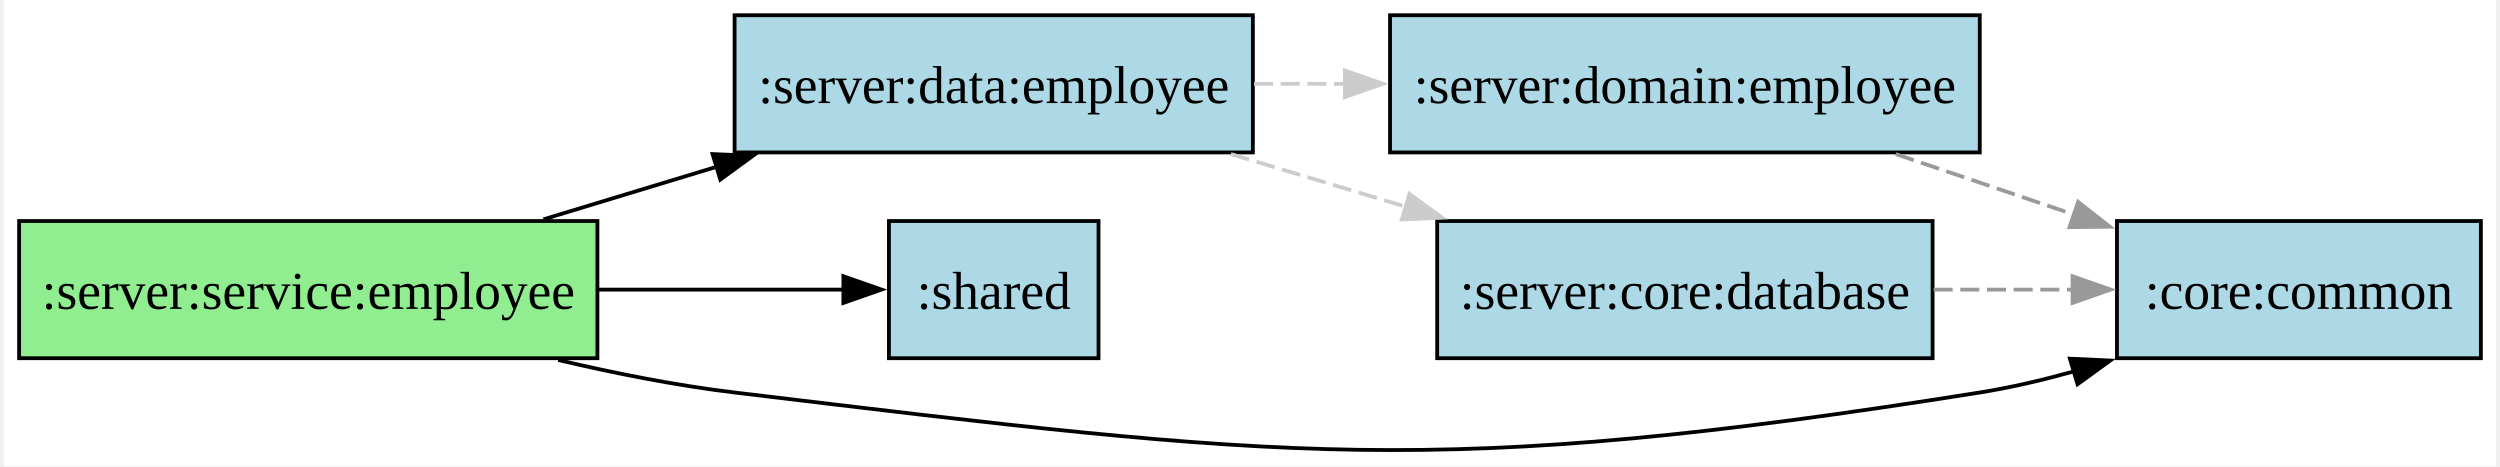
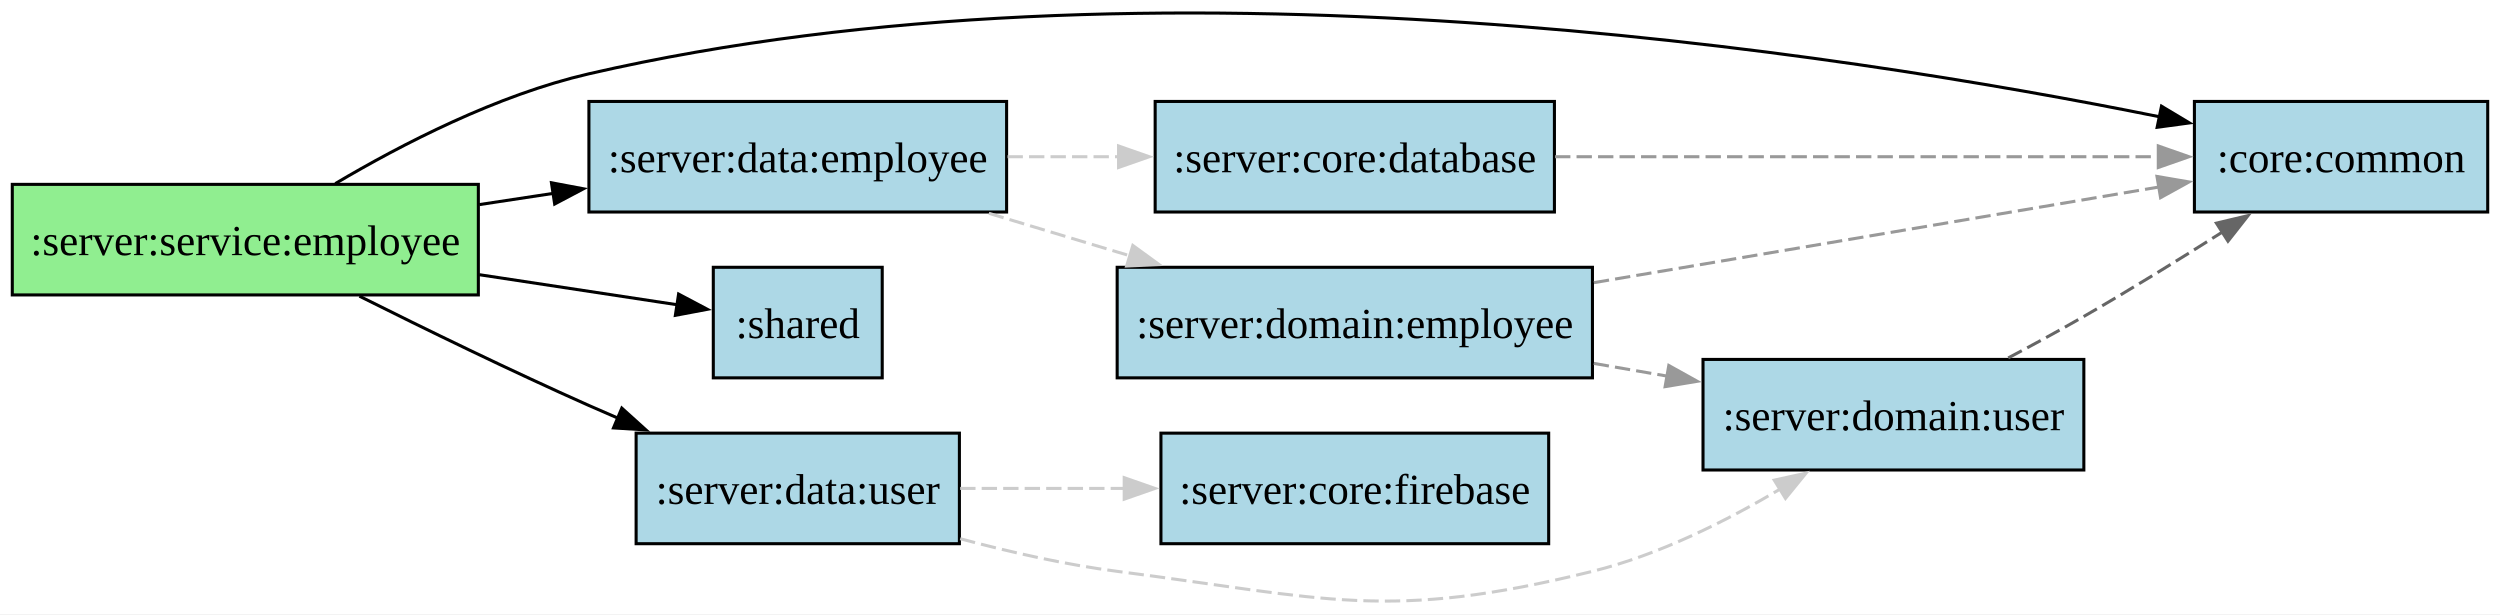
- <svg xmlns="http://www.w3.org/2000/svg" width="872" height="122pt" viewBox="0 0 654 122.38">
+ <svg xmlns="http://www.w3.org/2000/svg" width="814pt" height="200pt" viewBox="0 0 814 199.98">
  <g class="graph">
-     <path fill="#fff" d="M0 122.38V0h654v122.38z" />
+     <path fill="#fff" d="M0 199.98V0h814v199.98z" />
    <g class="node">
-       <path fill="#90ee90" stroke="#000" d="M155.75 58H4v36h151.75z" />
-       <text x="75.88" y="-37.33" font-family="Times New Roman,serif" font-size="14" text-anchor="middle" transform="translate(4 118.38)">:server:service:employee</text>
+       <path fill="#90ee90" stroke="#000" d="M155.75 60.02H4v36h151.75z" />
+       <text x="75.88" y="-112.91" font-family="Times New Roman,serif" font-size="14" text-anchor="middle" transform="translate(4 195.98)">:server:service:employee</text>
    </g>
    <g class="node">
-       <path fill="#add8e6" stroke="#000" d="M327.75 4h-136v36h136z" />
-       <text x="255.75" y="-91.33" font-family="Times New Roman,serif" font-size="14" text-anchor="middle" transform="translate(4 118.38)">:server:data:employee</text>
+       <path fill="#add8e6" stroke="#000" d="M810 33.02h-95.5v36H810z" />
+       <text x="758.25" y="-139.91" font-family="Times New Roman,serif" font-size="14" text-anchor="middle" transform="translate(4 195.98)">:core:common</text>
    </g>
    <g stroke="#000" class="edge">
-       <path fill="none" d="M141.59 57.56c14.66-4.45 30.46-9.24 45.56-13.83" />
-       <path d="m185.97 40.43 10.59.45-8.56 6.25z" />
+       <path fill="none" d="M109.17 59.77c21.65-12.83 52.75-28.87 82.58-35.75 182.91-42.17 407.35-7.05 511.41 14" />
+       <path d="m703.78 34.57 9.09 5.44-10.5 1.42z" />
    </g>
    <g class="node">
-       <path fill="#add8e6" stroke="#000" d="M287.25 58h-55v36h55z" />
-       <text x="255.75" y="-37.33" font-family="Times New Roman,serif" font-size="14" text-anchor="middle" transform="translate(4 118.38)">:shared</text>
+       <path fill="#add8e6" stroke="#000" d="M327.75 33.02h-136v36h136z" />
+       <text x="255.75" y="-139.91" font-family="Times New Roman,serif" font-size="14" text-anchor="middle" transform="translate(4 195.98)">:server:data:employee</text>
    </g>
    <g stroke="#000" class="edge">
-       <path fill="none" d="M156.05 76h64.39" />
-       <path d="m220.3 72.49 10 3.5-10 3.5z" />
+       <path fill="none" d="M156.05 66.61c7.99-1.21 16.14-2.45 24.17-3.67" />
+       <path d="m179.55 59.5 10.42 1.96-9.37 4.96z" />
    </g>
    <g class="node">
-       <path fill="#add8e6" stroke="#000" d="M650 58h-95.5v36H650z" />
-       <text x="598.25" y="-37.33" font-family="Times New Roman,serif" font-size="14" text-anchor="middle" transform="translate(4 118.38)">:core:common</text>
+       <path fill="#add8e6" stroke="#000" d="M287.25 87.02h-55v36h55z" />
+       <text x="255.75" y="-85.91" font-family="Times New Roman,serif" font-size="14" text-anchor="middle" transform="translate(4 195.98)">:shared</text>
    </g>
    <g stroke="#000" class="edge">
-       <path fill="none" d="M145.48 94.47c15.06 3.54 31.12 6.71 46.27 8.53 144.19 17.3 183.33 22.8 326.75 0 8.11-1.29 16.5-3.25 24.69-5.54" />
-       <path d="m542.15 94.12 10.59.49-8.58 6.22z" />
+       <path fill="none" d="M156.05 89.43c22.2 3.37 45.56 6.92 64.39 9.78" />
+       <path d="m220.95 95.74 9.37 4.96-10.42 1.96z" />
    </g>
    <g class="node">
-       <path fill="#add8e6" stroke="#000" d="M518.5 4H363.75v36H518.5z" />
-       <text x="437.12" y="-91.33" font-family="Times New Roman,serif" font-size="14" text-anchor="middle" transform="translate(4 118.38)">:server:domain:employee</text>
+       <path fill="#add8e6" stroke="#000" d="M312.38 141.02H207.12v36h105.26z" />
+       <text x="255.75" y="-31.91" font-family="Times New Roman,serif" font-size="14" text-anchor="middle" transform="translate(4 195.98)">:server:data:user</text>
+     </g>
+     <g stroke="#000" class="edge">
+       <path fill="none" d="M117.03 96.42c21.52 10.76 49.48 24.39 74.72 35.6 3.11 1.38 6.31 2.77 9.55 4.16" />
+       <path d="m202.46 132.87 7.86 7.1-10.57-.65z" />
+     </g>
+     <g class="node">
+       <path fill="#add8e6" stroke="#000" d="M678.5 117.02h-124v36h124z" />
+       <text x="612.5" y="-55.91" font-family="Times New Roman,serif" font-size="14" text-anchor="middle" transform="translate(4 195.98)">:server:domain:user</text>
+     </g>
+     <g stroke="#666" class="edge">
+       <path fill="none" stroke-dasharray="5,2" d="M653.88 116.53c8.17-4.32 16.74-8.98 24.62-13.51 15.06-8.66 31.3-18.71 45.38-27.65" />
+       <path fill="#666" d="m721.66 72.64 10.31-2.44-6.54 8.33z" />
+     </g>
+     <g class="node">
+       <path fill="#add8e6" stroke="#000" d="M518.5 87.02H363.75v36H518.5z" />
+       <text x="437.12" y="-85.91" font-family="Times New Roman,serif" font-size="14" text-anchor="middle" transform="translate(4 195.98)">:server:domain:employee</text>
    </g>
    <g stroke="#ccc" class="edge">
-       <path fill="none" stroke-dasharray="5,2" d="M328.05 22h23.99" />
-       <path fill="#ccc" d="m351.89 18.49 10 3.5-10 3.5z" />
+       <path fill="none" stroke-dasharray="5,2" d="M321.98 69.45c14.78 4.45 30.71 9.25 45.95 13.84" />
+       <path fill="#ccc" d="m368.85 79.91 8.57 6.23-10.59.47z" />
    </g>
    <g class="node">
-       <path fill="#add8e6" stroke="#000" d="M506.12 58h-130v36h130z" />
-       <text x="437.12" y="-37.33" font-family="Times New Roman,serif" font-size="14" text-anchor="middle" transform="translate(4 118.38)">:server:core:database</text>
+       <path fill="#add8e6" stroke="#000" d="M506.12 33.02h-130v36h130z" />
+       <text x="437.12" y="-139.91" font-family="Times New Roman,serif" font-size="14" text-anchor="middle" transform="translate(4 195.98)">:server:core:database</text>
    </g>
    <g stroke="#ccc" class="edge">
-       <path fill="none" stroke-dasharray="5,2" d="M321.98 40.43c14.78 4.45 30.71 9.24 45.95 13.83" />
-       <path fill="#ccc" d="m368.85 50.88 8.57 6.24-10.59.47z" />
+       <path fill="none" stroke-dasharray="5,2" d="M328.05 51.02h36.25" />
+       <path fill="#ccc" d="m364.2 47.52 10 3.5-10 3.5z" />
+     </g>
+     <g stroke="#ccc" class="edge">
+       <path fill="none" stroke-dasharray="5,2" d="M312.64 175.39c16.2 4.36 34.24 8.46 51.11 10.63 68.21 8.79 87.98 16.48 154.75 0 21.66-5.35 43.84-16.5 61.5-27.01" />
+       <path fill="#ccc" d="m577.69 156.32 10.35-2.26-6.69 8.22z" />
+     </g>
+     <g class="node">
+       <path fill="#add8e6" stroke="#000" d="M504.25 141.02H378v36h126.25z" />
+       <text x="437.12" y="-31.91" font-family="Times New Roman,serif" font-size="14" text-anchor="middle" transform="translate(4 195.98)">:server:core:firebase</text>
+     </g>
+     <g stroke="#ccc" class="edge">
+       <path fill="none" stroke-dasharray="5,2" d="M312.63 159.02h53.56" />
+       <path fill="#ccc" d="m366.04 155.52 10 3.5-10 3.5z" />
    </g>
    <g stroke="#999" class="edge">
-       <path fill="none" stroke-dasharray="5,2" d="M496.44 40.43c15.07 5.11 31.49 10.68 46.76 15.87" />
-       <path fill="#999" d="m544.31 52.98 8.34 6.52-10.59.1z" />
+       <path fill="none" stroke-dasharray="5,2" d="M518.93 118.31c8 1.39 16.12 2.79 24.07 4.17" />
+       <path fill="#999" d="m543.36 118.99 9.26 5.15-10.46 1.74z" />
    </g>
    <g stroke="#999" class="edge">
-       <path fill="none" stroke-dasharray="5,2" d="M506.39 76h36.76" />
-       <path fill="#999" d="m542.85 72.49 10 3.5-10 3.5z" />
+       <path fill="none" stroke-dasharray="5,2" d="M518.97 92.02c56.58-9.58 132.35-22.4 183.99-31.14" />
+       <path fill="#999" d="m702.31 57.44 10.44 1.79-9.27 5.12z" />
+     </g>
+     <g stroke="#999" class="edge">
+       <path fill="none" stroke-dasharray="5,2" d="M506.32 51.02h196.51" />
+       <path fill="#999" d="m702.74 47.52 10 3.5-10 3.5z" />
    </g>
  </g>
</svg>
